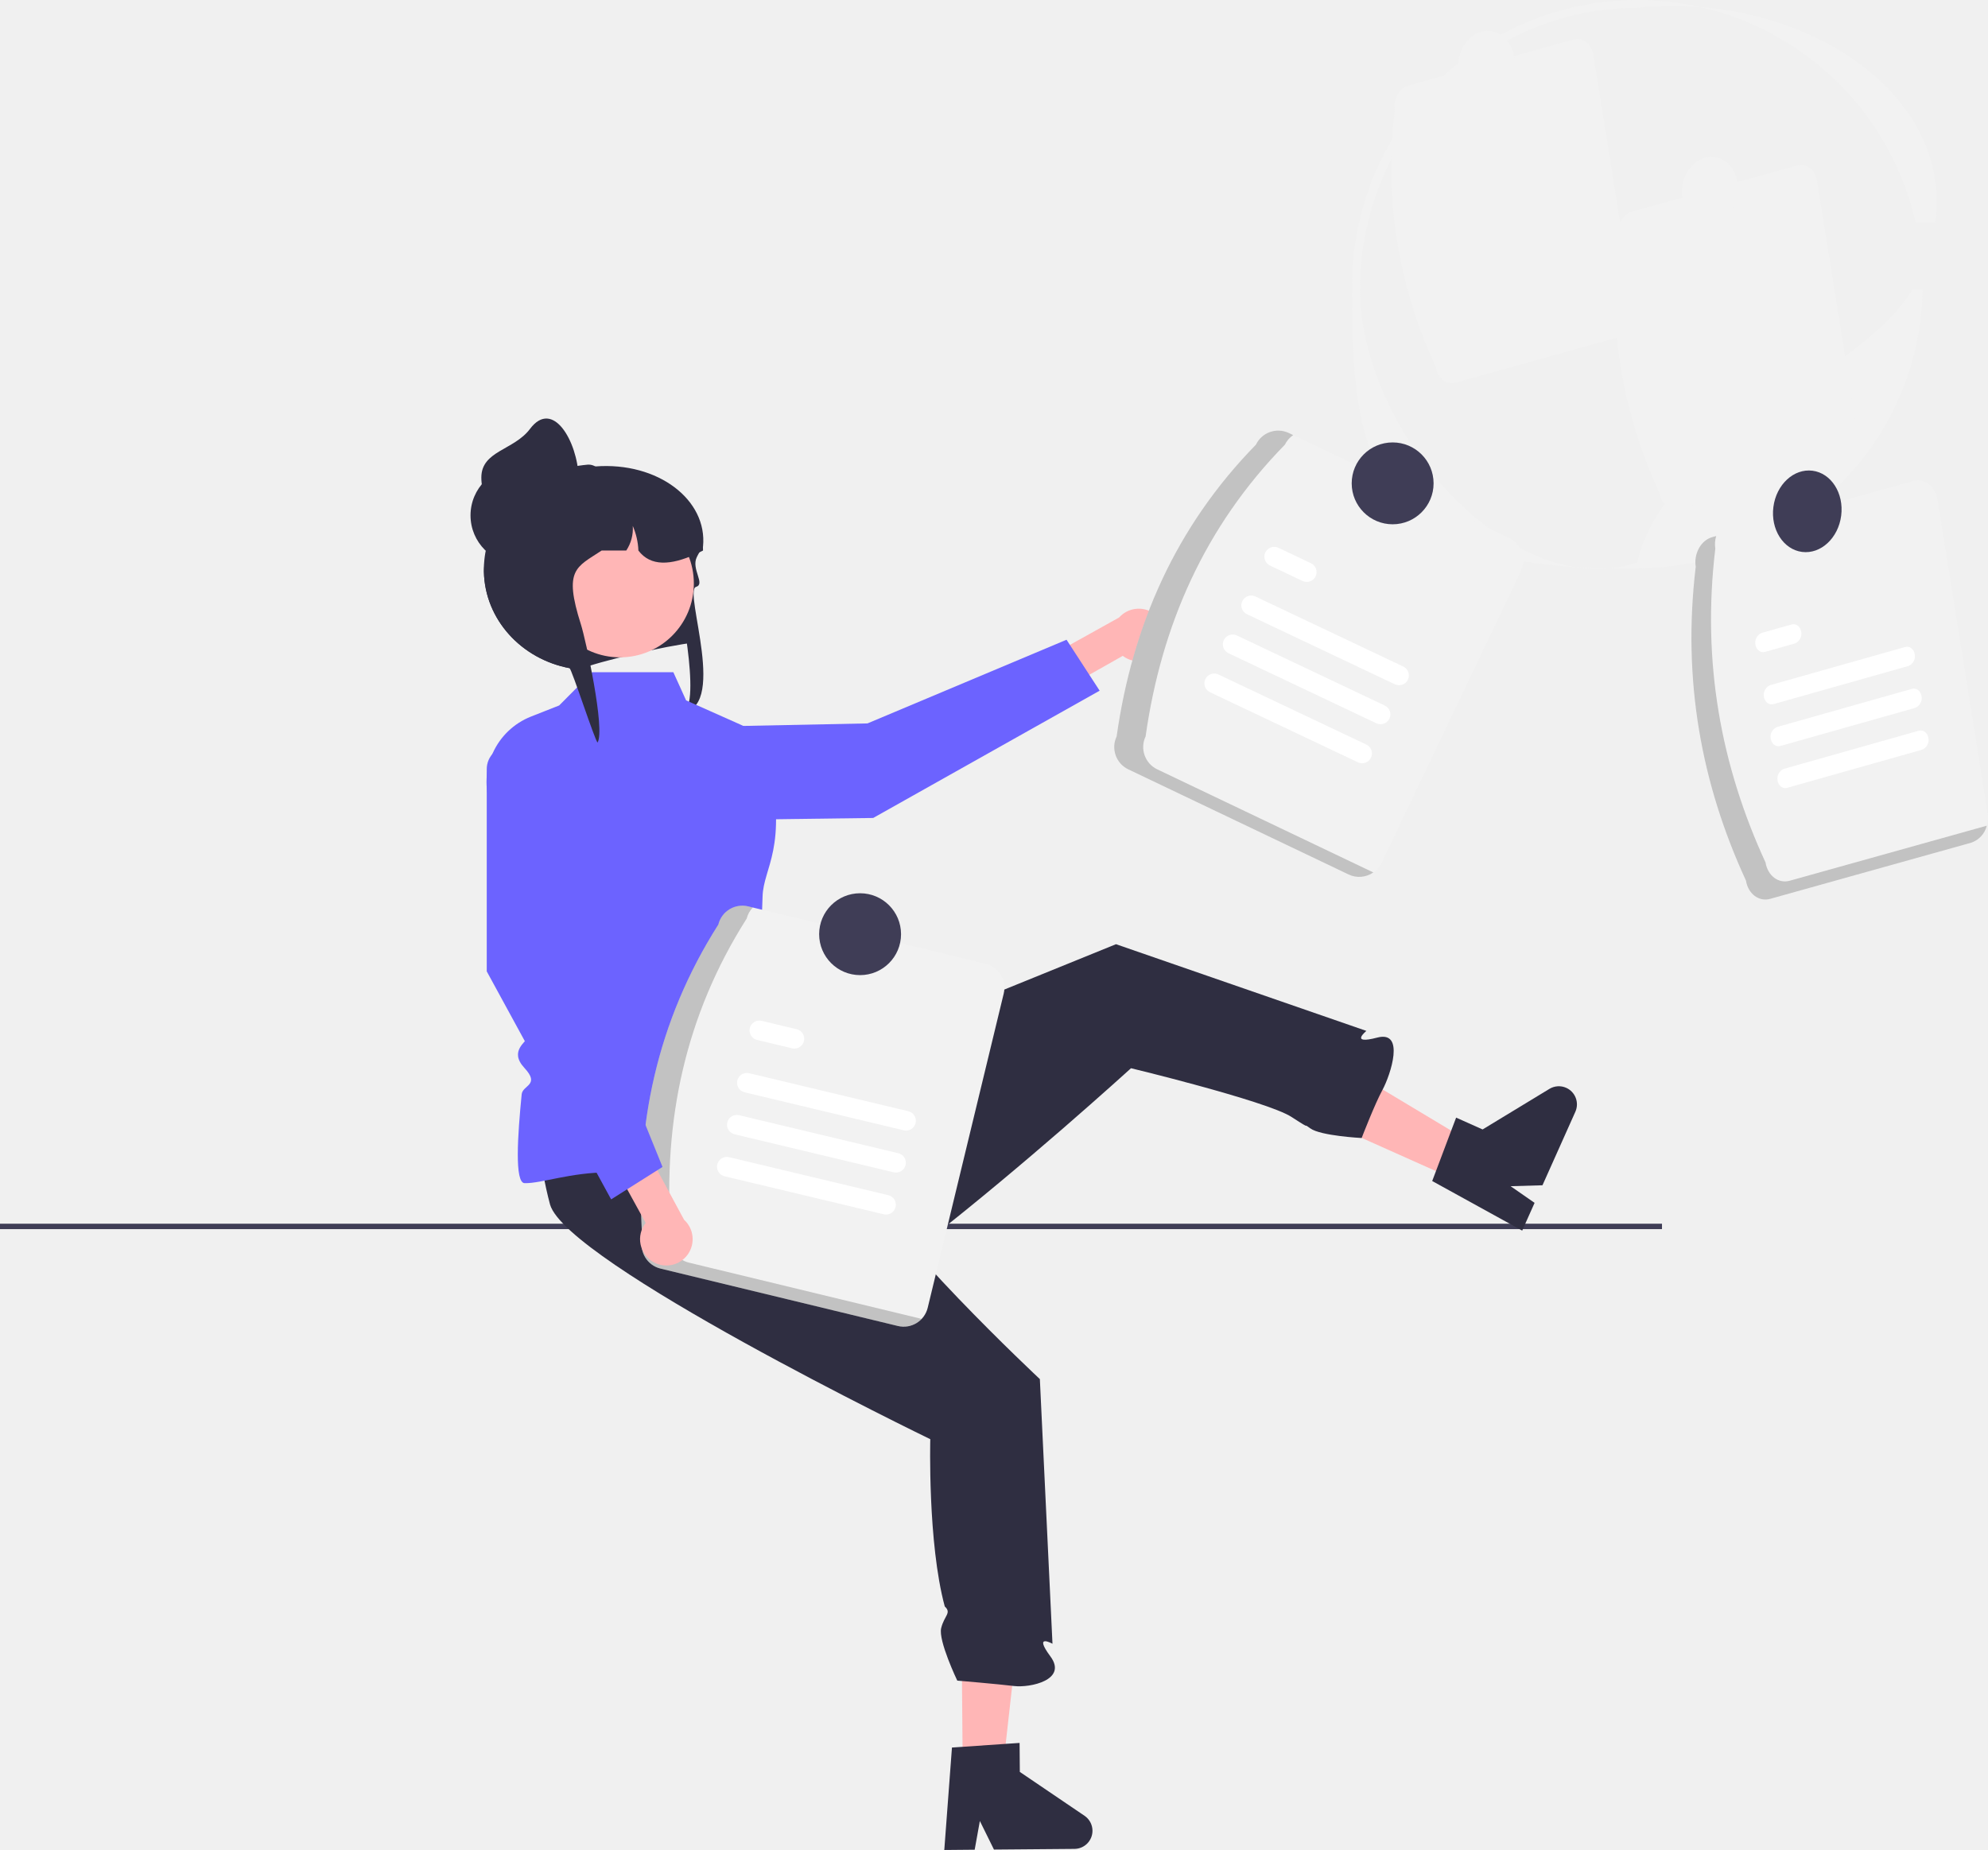
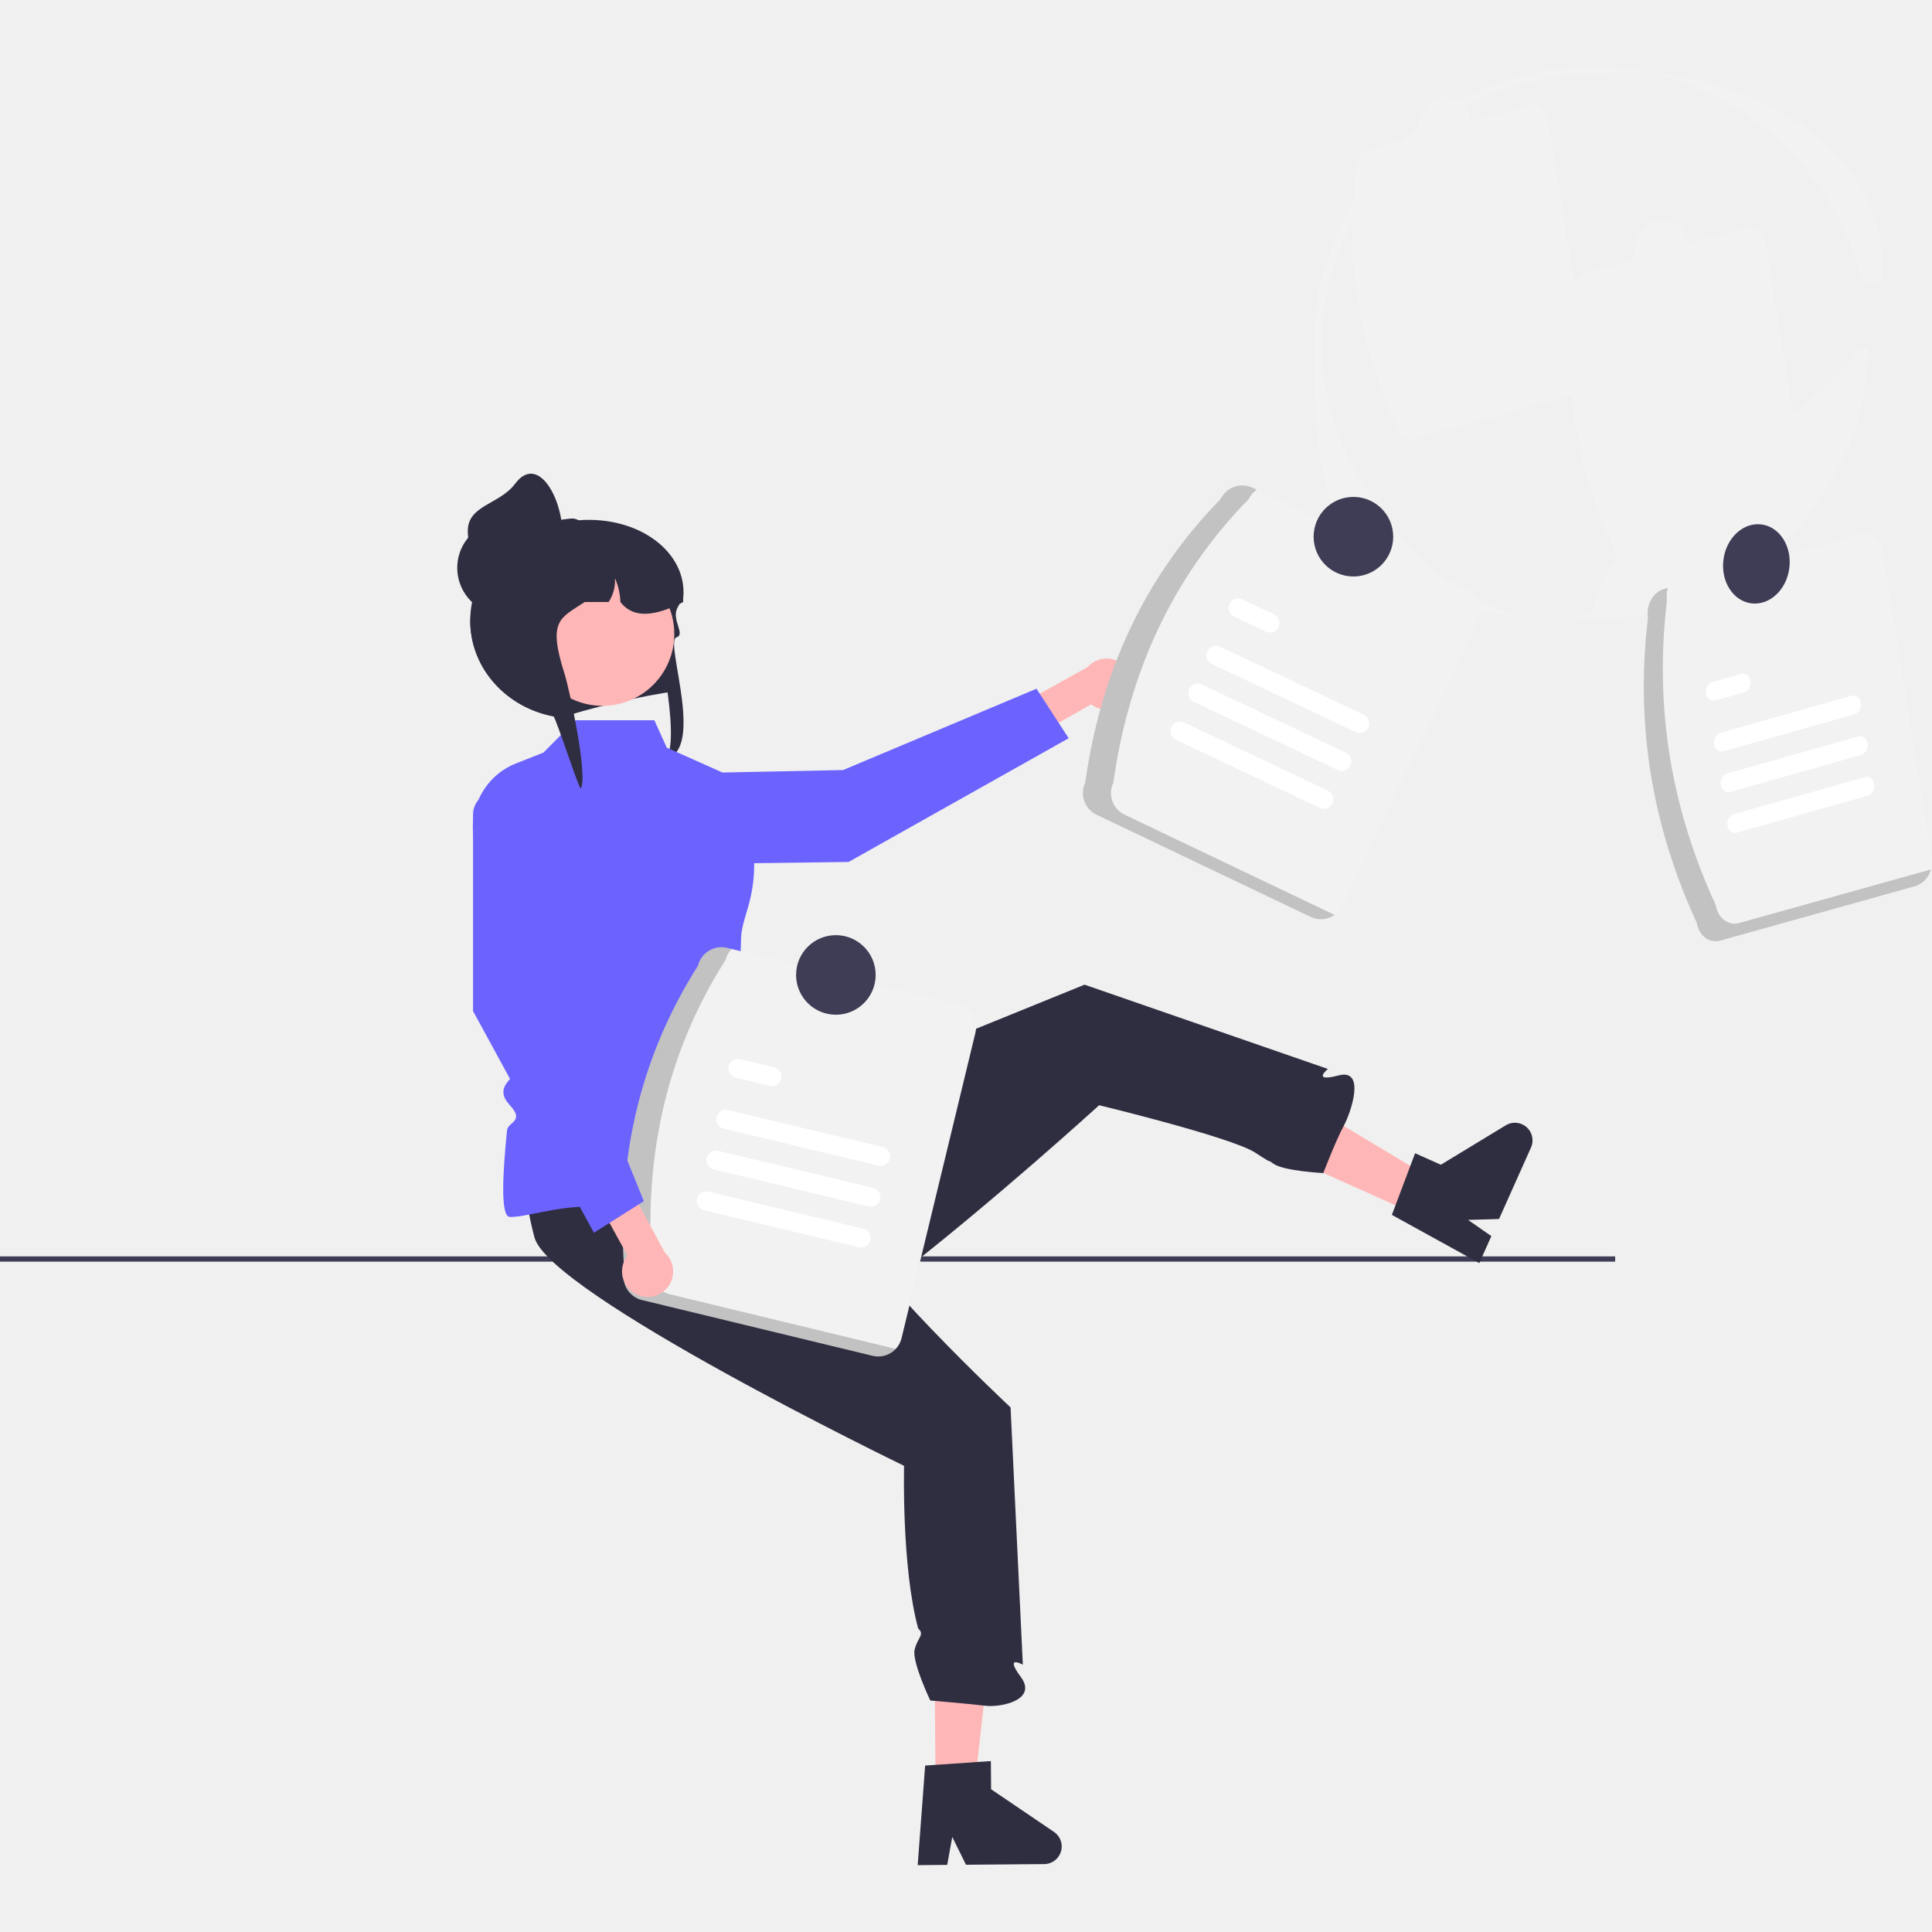
- <svg xmlns="http://www.w3.org/2000/svg" data-name="Layer 1" width="735.165" height="684.285" viewBox="0 0 735.165 684.285">
+ <svg xmlns="http://www.w3.org/2000/svg" data-name="Layer 1" width="400" height="400" viewBox="0 0 735.165 684.285">
  <path d="M940.795,190h7.301c5.593-42.939-37.441-75.546-86.799-79.526A105.837,105.837,0,0,1,940.795,190Z" transform="translate(-232.4177 -107.8573)" fill="#f2f2f2" />
  <path d="M827.188,318.111q-6.197-.076-11.875-.418A50.575,50.575,0,0,0,827.188,318.111Z" transform="translate(-232.4177 -107.8573)" fill="#f2f2f2" />
  <path d="M735.324,213.348c.953-56.559,46.021-102.588,102.588-102.588a125.181,125.181,0,0,1,23.384-.286,105.523,105.523,0,0,0-128.875,102.874c0,53.63,1.919,99.385,82.892,104.345C774.289,311.462,734.576,257.759,735.324,213.348Z" transform="translate(-232.4177 -107.8573)" fill="#f2f2f2" />
  <path d="M939.585,215c-18.543,31.723-91.452,54.987-101.673,100.937a46.801,46.801,0,0,1-10.725,2.174c3.36.041,6.825.028,10.427-.055,57.615,0,104.874-45.662,105.767-103.056Z" transform="translate(-232.4177 -107.8573)" fill="#f2f2f2" />
  <path d="M846.191,290.437c-13.484-29.251-19.388-60.775-15.253-95.312-.639-4.018,1.601-8.044,5.006-9l61.045-17.055c3.407-.947,6.688,1.537,7.335,5.552l15.253,95.312c.639,4.018-1.601,8.044-5.006,9l-61.045,17.055C850.12,296.936,846.838,294.453,846.191,290.437Z" transform="translate(-232.4177 -107.8573)" fill="#f2f2f2" />
  <ellipse cx="864.812" cy="178.285" rx="12.433" ry="10.378" transform="translate(344.761 905.2641) rotate(-82.63777)" fill="#f2f2f2" />
  <path d="M763.471,243.827c-13.484-29.251-19.388-60.775-15.253-95.312-.639-4.018,1.601-8.044,5.006-9l61.045-17.055c3.407-.947,6.688,1.537,7.335,5.552l15.253,95.312c.639,4.018-1.601,8.044-5.006,9l-61.045,17.055C767.399,250.327,764.117,247.843,763.471,243.827Z" transform="translate(-232.4177 -107.8573)" fill="#f2f2f2" />
  <ellipse cx="782.092" cy="131.675" rx="12.433" ry="10.378" transform="translate(318.866 782.5882) rotate(-82.63777)" fill="#f2f2f2" />
  <rect y="452.637" width="614.606" height="2" fill="#3f3d56" />
  <path d="M482.418,324.495c-.725-2.538,9.411,20.72,7,21-10.983,1.26-35.319,6.94-42.968,10-.345-.04-.689-.08-1.023-.13-.821-.09-1.621-.22-2.411-.37-17.811-3.37-31.286-18-31.651-35.66-.02-.25-.02-.51-.02-.76a33.48,33.48,0,0,1,.193-3.65,34.333,34.333,0,0,1,.861-4.91l-.041-.01c-7.092-6.66-4.103-19.01,4.934-24.22a32.551,32.551,0,0,1,12.786-4.15,34.279,34.279,0,0,1,3.678-.2h11.54a53.631,53.631,0,0,1,7.244-1.05h.02c23.232-1.77,41.55,12.39,39.837,29.62-.01.02-.03.04-.041.06-.496.74-.932,1.44-1.317,2.11-.375.63-.689,1.23-.962,1.8-2.118,4.4,3.326,9.937-.284,10.97-4.8,1.374,12.625,46.55-6.375,46.55C492.66,374.122,484.418,331.495,482.418,324.495Z" transform="translate(-232.4177 -107.8573)" fill="#2f2e41" />
  <polygon points="356.007 653.298 370.991 653.171 377.622 594.033 355.51 594.219 356.007 653.298" fill="#ffb6b6" />
  <path d="M636.417,784.981a6.707,6.707,0,0,1-6.641,6.757l-29.79.249-5.215-10.571-1.915,10.625-11.24.102,2.838-37.895,3.911-.26,15.951-1.1,5.146-.345.09,10.722,23.93,16.231A6.696,6.696,0,0,1,636.417,784.981Z" transform="translate(-232.4177 -107.8573)" fill="#2f2e41" />
  <path d="M607.418,731.495c-5.96-.72-21-2-21-2s-7.1-14.82-5.95-19.43c1.13-4.63,3.95-5.57,1.33-7.99-6.38-23.58-5.36-61.88-5.36-61.88s-34.34-16.63-69.11-35.88c-33.99-18.83-68.39-40.16-71.5-50.91a136.945,136.945,0,0,1-4.12-23.47c-.52-5.2-.84-10.3-1.04-14.87-.47-10.46-.28-18.19-.28-18.19l43.33-.72,28.7-.66h3v5l7.54,12.82s13.03,15.15,11.5,16.56c-1.85,1.71-1.29,3.23,5.28,4.47a21.362,21.362,0,0,0,5.66.23c10.61-.81,15.05,5.26,15.31,6.59,1.78,9.39,19.63,29.79,36.35,47.2h.01c15.43,16.08,29.89,29.6,29.89,29.6l.82,17.25,3.85,80.65s-7.22-4.04-.77,4.67C627.308,729.255,613.378,732.205,607.418,731.495Z" transform="translate(-232.4177 -107.8573)" fill="#2f2e41" />
  <polygon points="537.561 436.107 543.678 422.427 492.655 391.8 483.627 411.987 537.561 436.107" fill="#ffb6b6" />
  <path d="M811.607,510.229a6.707,6.707,0,0,1,3.383,8.85l-12.164,27.194-11.782.346,8.866,6.161-4.582,10.264-33.281-18.342,1.39-3.665,5.634-14.963,1.827-4.823,9.788,4.377,24.713-15.011A6.696,6.696,0,0,1,811.607,510.229Z" transform="translate(-232.4177 -107.8573)" fill="#2f2e41" />
  <path d="M743.733,510.855c-.035.078-.077.149-.112.213-2.788,5.117-7.363,16.956-7.648,17.686a.109.109,0,0,0-.014.042s-15.095-.778-18.953-3.546c-3.865-2.789,1.984,1.62-6.929-4.211-4.609-3.032-20.395-7.765-34.534-11.632-13.155-3.598-24.876-6.427-24.876-6.427s-10.361,9.43-25.373,22.462l-.007.007c-13.943,12.077-31.91,27.264-49.322,40.863-37.278,10.965-76.624,20.465-86.459,15.127a136.945,136.945,0,0,1-19.598-13.554l10.128-26.548L506.821,513.288l28.195-11.457,11.03-4.485,15.445-6.268,83.62-33.975,92.603,32.075s-6.45,5.211,4.047,2.462C752.117,488.936,746.646,505.37,743.733,510.855Z" transform="translate(-232.4177 -107.8573)" fill="#2f2e41" />
  <path d="M451.418,356.495h30l4.723,10.426,20.091,8.952A18.26,18.26,0,0,1,516.629,388.649c7.234,33.071-1.917,39.943-2.211,50.846-1,37-6.153,44.36-5.576,53.494.172,2.734,1.841,13.542,7.209,12.524s2.474,3.255,3.745,4.916c1.098,1.435,6.87-.469,3.247,4.298s11.868,17.768,2.376,17.768c-18,0-54,9-68,9s-24.819,4.151-31,4c-3.767-.092-2.589-17.659-1.084-32.872.341-3.445,6.956-3.355,1.02-9.742s1.051-9.706,1.064-11.387c.013-1.786,3.365-6.284-.817-13.642s-.327-4.313-.509-6.624c-1.4-17.805-3.406-40.507-3.406-40.507l-8.844-24.89a26.041,26.041,0,0,1,14.982-32.943l10.374-4.092Z" transform="translate(-232.4177 -107.8573)" fill="#6c63ff" />
  <path d="M662.113,347.314a9.743,9.743,0,0,1-14.503,3.139l-42.261,23.926-9.492-10.062,50.402-28.05a9.73,9.73,0,0,1,15.854,11.048Z" transform="translate(-232.4177 -107.8573)" fill="#ffb6b6" />
  <path d="M471.831,403.79l-.644,7.705,84.134-1.082,83.746-47.08-12.243-18.844-73.608,30.949-52.316,1.061A29.776,29.776,0,0,0,471.831,403.79Z" transform="translate(-232.4177 -107.8573)" fill="#6c63ff" />
  <circle cx="229.261" cy="215.822" r="27.322" fill="#ffb6b6" />
  <path d="M492.397,311.495c-.456.24-.902.46-1.358.68-.476.23-.952.46-1.429.67-9.149,4.15-16.596,4.61-21.114-1.35a25.26,25.26,0,0,0-2.077-9.1,14.627,14.627,0,0,1-2.411,9.1h-9.098c-9.372,6.22-14.184,6.87-7.68,27.29,1.814,5.69,9.025,38.8,6.188,43.71-.821-.09-9.612-27.35-10.403-27.5-17.811-3.37-31.286-18-31.651-35.66.02-.9.081-1.8.172-2.68a47.717,47.717,0,0,1,3.86-5.04,30.593,30.593,0,0,1,3.171-13.61,31.304,31.304,0,0,1,11.895-12.94,55.163,55.163,0,0,1,9.503-3.57c.081-.02.152-.04.233-.06,1.003-.27,2.026-.52,3.05-.73a56.096,56.096,0,0,1,6.403-.97c.152-.01.304-.02.446-.02a4.825,4.825,0,0,1,2.442.67c.01,0,.01.01.02.01a4.597,4.597,0,0,1,1.358,1.21,4.65,4.65,0,0,1,.993,2.89h10.132q.562,0,1.125.03a27.166,27.166,0,0,1,26.19,25.54C492.386,310.545,492.397,311.015,492.397,311.495Z" transform="translate(-232.4177 -107.8573)" fill="#2f2e41" />
  <circle cx="192" cy="190.637" r="18" fill="#2f2e41" />
  <path d="M446.418,284.495c.344,9.935-8.059,18-18,18a18,18,0,0,1-18-18c0-9.941,12.039-10.044,18-18C436.85,255.24,445.954,271.096,446.418,284.495Z" transform="translate(-232.4177 -107.8573)" fill="#2f2e41" />
  <path d="M469.952,566.075c-2.795-41.473,5.387-80.485,28.111-116.235a9.14,9.14,0,0,1,11.02-6.728l87.783,21.23a9.14,9.14,0,0,1,6.727,11.02l-28.111,116.235a9.14,9.14,0,0,1-11.02,6.727l-87.783-21.23A9.14,9.14,0,0,1,469.952,566.075Z" transform="translate(-232.4177 -107.8573)" fill="#f2f2f2" />
  <path d="M487.155,574.884a9.14,9.14,0,0,1-6.727-11.02c-2.795-41.473,5.387-80.485,28.111-116.235a9.022,9.022,0,0,1,2.272-4.098l-1.727-.418a9.14,9.14,0,0,0-11.02,6.727c-22.724,35.75-30.906,74.762-28.111,116.235A9.14,9.14,0,0,0,476.68,577.095l87.783,21.23a9.099,9.099,0,0,0,8.748-2.629Z" transform="translate(-232.4177 -107.8573)" opacity="0.2" style="isolation:isolate" />
  <path d="M566.635,525.952l-58.865-14.064a3.631,3.631,0,0,1,1.688-7.064l58.865,14.064a3.631,3.631,0,0,1-1.688,7.064Z" transform="translate(-232.4177 -107.8573)" fill="#fff" />
  <path d="M525.348,495.614l-12.95-3.094a3.631,3.631,0,0,1,1.665-7.069l.022.005,12.95,3.094a3.631,3.631,0,0,1-1.688,7.064Z" transform="translate(-232.4177 -107.8573)" fill="#fff" />
  <path d="M559.216,557.006l-58.865-14.064a3.631,3.631,0,0,1,1.688-7.064l58.865,14.064a3.631,3.631,0,1,1-1.665,7.069Z" transform="translate(-232.4177 -107.8573)" fill="#fff" />
  <path d="M562.925,541.479,504.061,527.416a3.631,3.631,0,0,1,1.679-7.066l.008.002L564.613,534.416a3.631,3.631,0,0,1-1.688,7.064Z" transform="translate(-232.4177 -107.8573)" fill="#fff" />
  <circle cx="318.064" cy="345.545" r="15.141" fill="#3f3d56" />
  <path d="M474.139,574.744a9.743,9.743,0,0,1-2.952-14.542l-23.38-42.565,10.183-9.362,27.4,50.758a9.73,9.73,0,0,1-11.251,15.711Z" transform="translate(-232.4177 -107.8573)" fill="#ffb6b6" />
  <path d="M446.83,386.329,421.683,383.903a8.454,8.454,0,0,0-9.266,8.415V467.15l46,84.345,19-12-30-74Z" transform="translate(-232.4177 -107.8573)" fill="#6c63ff" />
  <path d="M645.354,380.257c5.831-41.156,21.894-77.637,51.511-107.923a9.14,9.14,0,0,1,12.171-4.307l81.506,38.902a9.14,9.14,0,0,1,4.306,12.171l-51.511,107.923a9.14,9.14,0,0,1-12.171,4.307l-81.506-38.902A9.14,9.14,0,0,1,645.354,380.257Z" transform="translate(-232.4177 -107.8573)" fill="#f2f2f2" />
  <path d="M660.367,392.428a9.14,9.14,0,0,1-4.307-12.171c5.831-41.157,21.894-77.637,51.511-107.923a9.022,9.022,0,0,1,3.069-3.541l-1.604-.766a9.14,9.14,0,0,0-12.171,4.306c-29.617,30.287-45.68,66.767-51.511,107.923a9.14,9.14,0,0,0,4.307,12.171L731.167,431.33a9.099,9.099,0,0,0,9.102-.766Z" transform="translate(-232.4177 -107.8573)" opacity="0.2" style="isolation:isolate" />
  <path d="M748.239,360.966l-54.691-25.918a3.631,3.631,0,0,1,3.11-6.563l54.691,25.918a3.631,3.631,0,0,1-3.11,6.563Z" transform="translate(-232.4177 -107.8573)" fill="#fff" />
  <path d="M714.108,322.755l-12.032-5.702a3.631,3.631,0,1,1,3.089-6.573l.021.01,12.032,5.702a3.631,3.631,0,0,1-3.11,6.563Z" transform="translate(-232.4177 -107.8573)" fill="#fff" />
  <path d="M734.566,389.819l-54.691-25.918a3.631,3.631,0,0,1,3.11-6.563l54.691,25.918a3.631,3.631,0,1,1-3.089,6.573Z" transform="translate(-232.4177 -107.8573)" fill="#fff" />
  <path d="M741.403,375.393l-54.691-25.918a3.631,3.631,0,0,1,3.102-6.567l.008.004,54.691,25.918a3.631,3.631,0,0,1-3.11,6.563Z" transform="translate(-232.4177 -107.8573)" fill="#fff" />
  <circle cx="515" cy="178.787" r="15.141" fill="#3f3d56" />
  <path d="M878.077,433.574c-16.421-35.623-23.612-74.015-18.575-116.074-.778-4.893,1.949-9.796,6.097-10.961l74.343-20.77c4.149-1.153,8.146,1.871,8.933,6.762l18.575,116.074c.778,4.893-1.949,9.796-6.097,10.961l-74.343,20.77C882.86,441.489,878.864,438.464,878.077,433.574Z" transform="translate(-232.4177 -107.8573)" fill="#f2f2f2" />
  <path d="M894.247,433.637c-4.149,1.153-8.145-1.871-8.933-6.762-16.421-35.623-23.612-74.015-18.576-116.074a10.728,10.728,0,0,1,.323-4.671l-1.463.409c-4.147,1.165-6.875,6.068-6.097,10.961-5.036,42.06,2.155,80.452,18.576,116.074.787,4.89,4.784,7.915,8.933,6.762l74.343-20.77a8.834,8.834,0,0,0,5.774-6.29Z" transform="translate(-232.4177 -107.8573)" opacity="0.2" style="isolation:isolate" />
  <path d="M938.08,354.218,888.288,368.299c-1.65.464-3.243-.737-3.557-2.683a3.858,3.858,0,0,1,2.412-4.362l49.793-14.081c1.651-.46,3.241.744,3.552,2.691a3.859,3.859,0,0,1-2.408,4.353Z" transform="translate(-232.4177 -107.8573)" fill="#fff" />
  <path d="M896.103,345.885,885.149,348.982c-1.649.473-3.246-.72-3.568-2.664a3.862,3.862,0,0,1,2.404-4.376l.019-.005,10.954-3.098c1.651-.46,3.241.744,3.552,2.691A3.859,3.859,0,0,1,896.103,345.885Z" transform="translate(-232.4177 -107.8573)" fill="#fff" />
  <path d="M943.113,385.188l-49.793,14.081c-1.651.46-3.241-.744-3.552-2.691a3.859,3.859,0,0,1,2.408-4.353L941.968,378.143c1.649-.473,3.246.72,3.568,2.664a3.862,3.862,0,0,1-2.404,4.376Z" transform="translate(-232.4177 -107.8573)" fill="#fff" />
  <path d="M940.597,369.703l-49.793,14.081c-1.65.469-3.245-.727-3.563-2.672a3.859,3.859,0,0,1,2.411-4.37l.007-.002L939.452,362.658c1.651-.46,3.241.744,3.552,2.691a3.859,3.859,0,0,1-2.408,4.353Z" transform="translate(-232.4177 -107.8573)" fill="#fff" />
  <ellipse cx="900.754" cy="296.99" rx="15.141" ry="12.638" transform="translate(258.3704 1044.403) rotate(-82.63777)" fill="#3f3d56" />
</svg>
